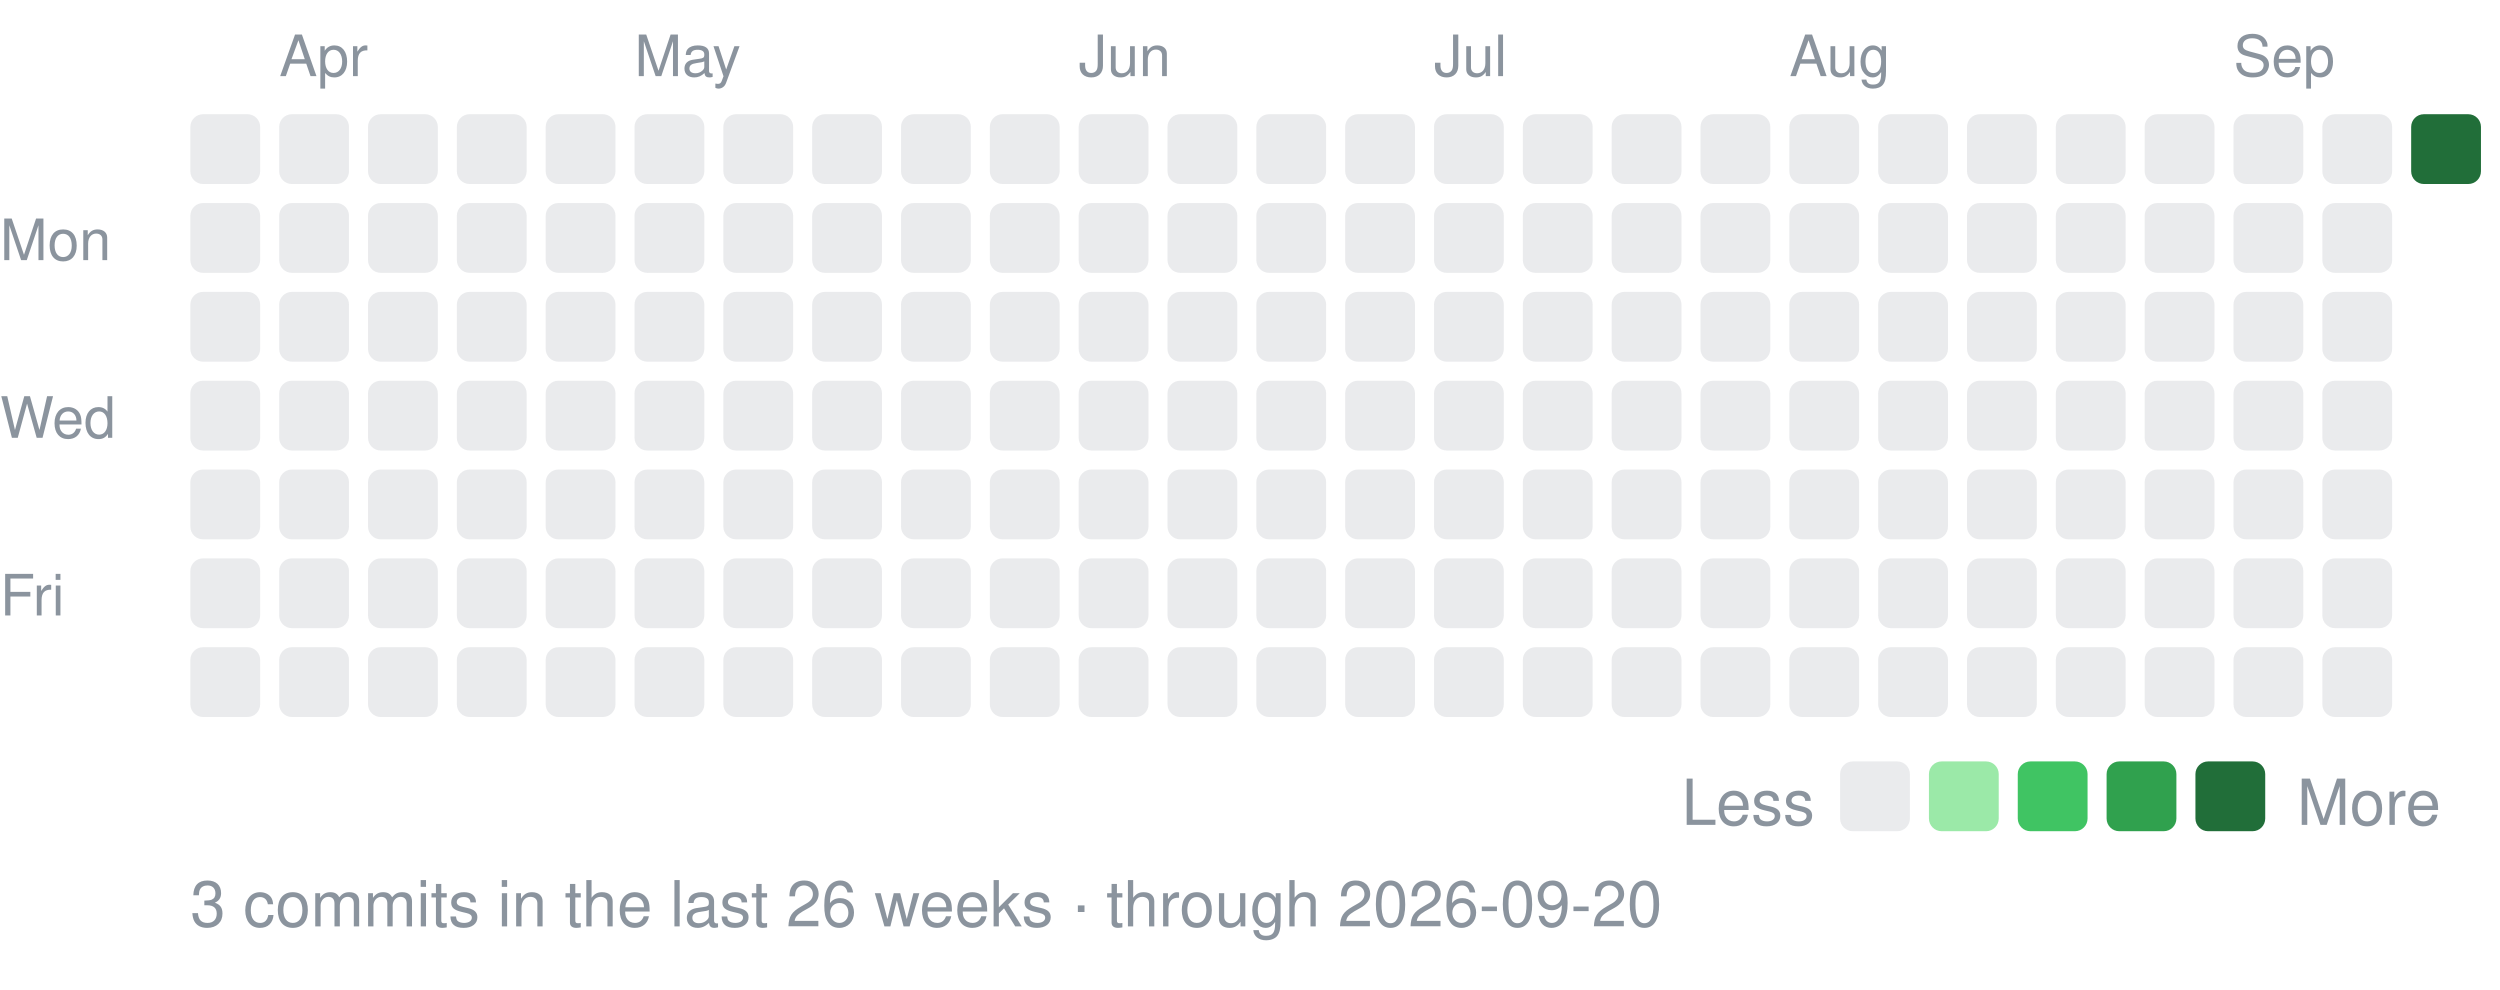
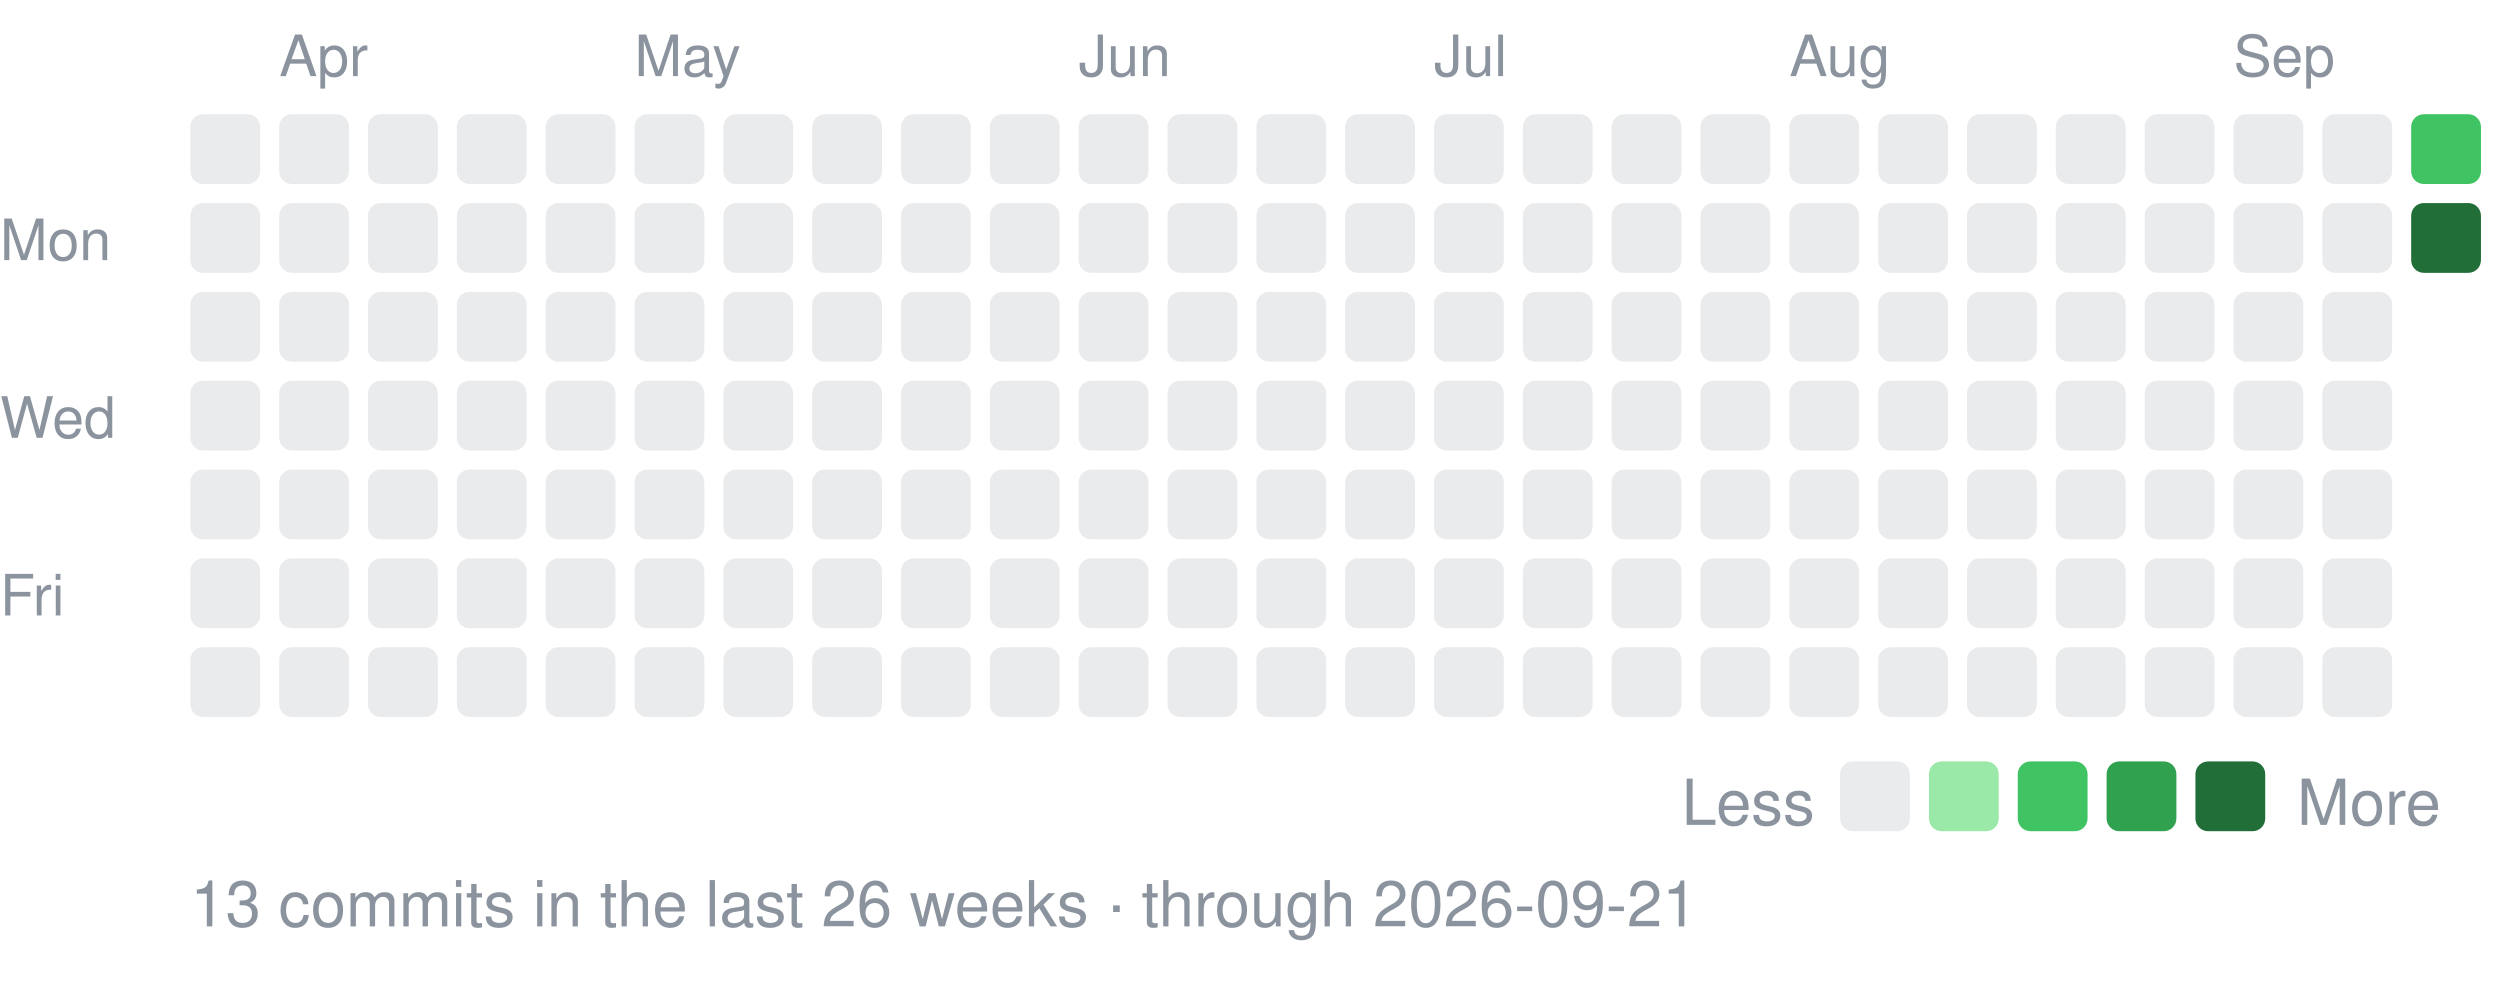
<svg xmlns="http://www.w3.org/2000/svg" width="394" height="156" viewBox="0 0 394 156" role="img">
  <g font-family="-apple-system,BlinkMacSystemFont,Segoe UI,Helvetica,Arial,PingFang SC,sans-serif" font-size="9" fill="#8b949e">
    <text x="44" y="12">Apr</text>
    <text x="100" y="12">May</text>
    <text x="170" y="12">Jun</text>
    <text x="226" y="12">Jul</text>
    <text x="282" y="12">Aug</text>
    <text x="352" y="12">Sep</text>
    <text x="0" y="41">Mon</text>
    <text x="0" y="69">Wed</text>
    <text x="0" y="97">Fri</text>
  </g>
  <rect x="30" y="18" width="11" height="11" rx="2" fill="rgba(139,148,158,0.18)" />
  <rect x="30" y="32" width="11" height="11" rx="2" fill="rgba(139,148,158,0.18)" />
  <rect x="30" y="46" width="11" height="11" rx="2" fill="rgba(139,148,158,0.18)" />
  <rect x="30" y="60" width="11" height="11" rx="2" fill="rgba(139,148,158,0.18)" />
  <rect x="30" y="74" width="11" height="11" rx="2" fill="rgba(139,148,158,0.18)" />
  <rect x="30" y="88" width="11" height="11" rx="2" fill="rgba(139,148,158,0.18)" />
  <rect x="30" y="102" width="11" height="11" rx="2" fill="rgba(139,148,158,0.18)" />
  <rect x="44" y="18" width="11" height="11" rx="2" fill="rgba(139,148,158,0.18)" />
  <rect x="44" y="32" width="11" height="11" rx="2" fill="rgba(139,148,158,0.18)" />
  <rect x="44" y="46" width="11" height="11" rx="2" fill="rgba(139,148,158,0.18)" />
  <rect x="44" y="60" width="11" height="11" rx="2" fill="rgba(139,148,158,0.18)" />
  <rect x="44" y="74" width="11" height="11" rx="2" fill="rgba(139,148,158,0.18)" />
  <rect x="44" y="88" width="11" height="11" rx="2" fill="rgba(139,148,158,0.18)" />
  <rect x="44" y="102" width="11" height="11" rx="2" fill="rgba(139,148,158,0.18)" />
  <rect x="58" y="18" width="11" height="11" rx="2" fill="rgba(139,148,158,0.18)" />
  <rect x="58" y="32" width="11" height="11" rx="2" fill="rgba(139,148,158,0.18)" />
  <rect x="58" y="46" width="11" height="11" rx="2" fill="rgba(139,148,158,0.18)" />
  <rect x="58" y="60" width="11" height="11" rx="2" fill="rgba(139,148,158,0.18)" />
  <rect x="58" y="74" width="11" height="11" rx="2" fill="rgba(139,148,158,0.18)" />
  <rect x="58" y="88" width="11" height="11" rx="2" fill="rgba(139,148,158,0.18)" />
  <rect x="58" y="102" width="11" height="11" rx="2" fill="rgba(139,148,158,0.18)" />
  <rect x="72" y="18" width="11" height="11" rx="2" fill="rgba(139,148,158,0.18)" />
  <rect x="72" y="32" width="11" height="11" rx="2" fill="rgba(139,148,158,0.18)" />
  <rect x="72" y="46" width="11" height="11" rx="2" fill="rgba(139,148,158,0.18)" />
  <rect x="72" y="60" width="11" height="11" rx="2" fill="rgba(139,148,158,0.18)" />
  <rect x="72" y="74" width="11" height="11" rx="2" fill="rgba(139,148,158,0.18)" />
  <rect x="72" y="88" width="11" height="11" rx="2" fill="rgba(139,148,158,0.18)" />
  <rect x="72" y="102" width="11" height="11" rx="2" fill="rgba(139,148,158,0.18)" />
  <rect x="86" y="18" width="11" height="11" rx="2" fill="rgba(139,148,158,0.18)" />
  <rect x="86" y="32" width="11" height="11" rx="2" fill="rgba(139,148,158,0.18)" />
  <rect x="86" y="46" width="11" height="11" rx="2" fill="rgba(139,148,158,0.18)" />
  <rect x="86" y="60" width="11" height="11" rx="2" fill="rgba(139,148,158,0.18)" />
  <rect x="86" y="74" width="11" height="11" rx="2" fill="rgba(139,148,158,0.18)" />
  <rect x="86" y="88" width="11" height="11" rx="2" fill="rgba(139,148,158,0.18)" />
  <rect x="86" y="102" width="11" height="11" rx="2" fill="rgba(139,148,158,0.18)" />
  <rect x="100" y="18" width="11" height="11" rx="2" fill="rgba(139,148,158,0.18)" />
  <rect x="100" y="32" width="11" height="11" rx="2" fill="rgba(139,148,158,0.18)" />
  <rect x="100" y="46" width="11" height="11" rx="2" fill="rgba(139,148,158,0.18)" />
  <rect x="100" y="60" width="11" height="11" rx="2" fill="rgba(139,148,158,0.18)" />
  <rect x="100" y="74" width="11" height="11" rx="2" fill="rgba(139,148,158,0.18)" />
  <rect x="100" y="88" width="11" height="11" rx="2" fill="rgba(139,148,158,0.18)" />
  <rect x="100" y="102" width="11" height="11" rx="2" fill="rgba(139,148,158,0.18)" />
  <rect x="114" y="18" width="11" height="11" rx="2" fill="rgba(139,148,158,0.18)" />
  <rect x="114" y="32" width="11" height="11" rx="2" fill="rgba(139,148,158,0.18)" />
  <rect x="114" y="46" width="11" height="11" rx="2" fill="rgba(139,148,158,0.18)" />
  <rect x="114" y="60" width="11" height="11" rx="2" fill="rgba(139,148,158,0.18)" />
  <rect x="114" y="74" width="11" height="11" rx="2" fill="rgba(139,148,158,0.18)" />
  <rect x="114" y="88" width="11" height="11" rx="2" fill="rgba(139,148,158,0.18)" />
  <rect x="114" y="102" width="11" height="11" rx="2" fill="rgba(139,148,158,0.18)" />
  <rect x="128" y="18" width="11" height="11" rx="2" fill="rgba(139,148,158,0.18)" />
  <rect x="128" y="32" width="11" height="11" rx="2" fill="rgba(139,148,158,0.18)" />
  <rect x="128" y="46" width="11" height="11" rx="2" fill="rgba(139,148,158,0.18)" />
  <rect x="128" y="60" width="11" height="11" rx="2" fill="rgba(139,148,158,0.18)" />
  <rect x="128" y="74" width="11" height="11" rx="2" fill="rgba(139,148,158,0.18)" />
  <rect x="128" y="88" width="11" height="11" rx="2" fill="rgba(139,148,158,0.18)" />
  <rect x="128" y="102" width="11" height="11" rx="2" fill="rgba(139,148,158,0.18)" />
  <rect x="142" y="18" width="11" height="11" rx="2" fill="rgba(139,148,158,0.18)" />
  <rect x="142" y="32" width="11" height="11" rx="2" fill="rgba(139,148,158,0.18)" />
  <rect x="142" y="46" width="11" height="11" rx="2" fill="rgba(139,148,158,0.18)" />
  <rect x="142" y="60" width="11" height="11" rx="2" fill="rgba(139,148,158,0.18)" />
  <rect x="142" y="74" width="11" height="11" rx="2" fill="rgba(139,148,158,0.18)" />
  <rect x="142" y="88" width="11" height="11" rx="2" fill="rgba(139,148,158,0.18)" />
  <rect x="142" y="102" width="11" height="11" rx="2" fill="rgba(139,148,158,0.18)" />
  <rect x="156" y="18" width="11" height="11" rx="2" fill="rgba(139,148,158,0.18)" />
  <rect x="156" y="32" width="11" height="11" rx="2" fill="rgba(139,148,158,0.18)" />
  <rect x="156" y="46" width="11" height="11" rx="2" fill="rgba(139,148,158,0.18)" />
  <rect x="156" y="60" width="11" height="11" rx="2" fill="rgba(139,148,158,0.18)" />
  <rect x="156" y="74" width="11" height="11" rx="2" fill="rgba(139,148,158,0.18)" />
  <rect x="156" y="88" width="11" height="11" rx="2" fill="rgba(139,148,158,0.18)" />
  <rect x="156" y="102" width="11" height="11" rx="2" fill="rgba(139,148,158,0.18)" />
  <rect x="170" y="18" width="11" height="11" rx="2" fill="rgba(139,148,158,0.18)" />
  <rect x="170" y="32" width="11" height="11" rx="2" fill="rgba(139,148,158,0.18)" />
  <rect x="170" y="46" width="11" height="11" rx="2" fill="rgba(139,148,158,0.18)" />
  <rect x="170" y="60" width="11" height="11" rx="2" fill="rgba(139,148,158,0.18)" />
  <rect x="170" y="74" width="11" height="11" rx="2" fill="rgba(139,148,158,0.18)" />
  <rect x="170" y="88" width="11" height="11" rx="2" fill="rgba(139,148,158,0.18)" />
  <rect x="170" y="102" width="11" height="11" rx="2" fill="rgba(139,148,158,0.18)" />
  <rect x="184" y="18" width="11" height="11" rx="2" fill="rgba(139,148,158,0.18)" />
  <rect x="184" y="32" width="11" height="11" rx="2" fill="rgba(139,148,158,0.18)" />
  <rect x="184" y="46" width="11" height="11" rx="2" fill="rgba(139,148,158,0.18)" />
  <rect x="184" y="60" width="11" height="11" rx="2" fill="rgba(139,148,158,0.18)" />
  <rect x="184" y="74" width="11" height="11" rx="2" fill="rgba(139,148,158,0.18)" />
  <rect x="184" y="88" width="11" height="11" rx="2" fill="rgba(139,148,158,0.18)" />
  <rect x="184" y="102" width="11" height="11" rx="2" fill="rgba(139,148,158,0.18)" />
  <rect x="198" y="18" width="11" height="11" rx="2" fill="rgba(139,148,158,0.18)" />
  <rect x="198" y="32" width="11" height="11" rx="2" fill="rgba(139,148,158,0.18)" />
  <rect x="198" y="46" width="11" height="11" rx="2" fill="rgba(139,148,158,0.18)" />
  <rect x="198" y="60" width="11" height="11" rx="2" fill="rgba(139,148,158,0.18)" />
  <rect x="198" y="74" width="11" height="11" rx="2" fill="rgba(139,148,158,0.18)" />
  <rect x="198" y="88" width="11" height="11" rx="2" fill="rgba(139,148,158,0.18)" />
  <rect x="198" y="102" width="11" height="11" rx="2" fill="rgba(139,148,158,0.18)" />
  <rect x="212" y="18" width="11" height="11" rx="2" fill="rgba(139,148,158,0.18)" />
  <rect x="212" y="32" width="11" height="11" rx="2" fill="rgba(139,148,158,0.18)" />
  <rect x="212" y="46" width="11" height="11" rx="2" fill="rgba(139,148,158,0.18)" />
  <rect x="212" y="60" width="11" height="11" rx="2" fill="rgba(139,148,158,0.18)" />
  <rect x="212" y="74" width="11" height="11" rx="2" fill="rgba(139,148,158,0.18)" />
  <rect x="212" y="88" width="11" height="11" rx="2" fill="rgba(139,148,158,0.18)" />
  <rect x="212" y="102" width="11" height="11" rx="2" fill="rgba(139,148,158,0.18)" />
  <rect x="226" y="18" width="11" height="11" rx="2" fill="rgba(139,148,158,0.18)" />
  <rect x="226" y="32" width="11" height="11" rx="2" fill="rgba(139,148,158,0.18)" />
  <rect x="226" y="46" width="11" height="11" rx="2" fill="rgba(139,148,158,0.18)" />
  <rect x="226" y="60" width="11" height="11" rx="2" fill="rgba(139,148,158,0.18)" />
  <rect x="226" y="74" width="11" height="11" rx="2" fill="rgba(139,148,158,0.18)" />
  <rect x="226" y="88" width="11" height="11" rx="2" fill="rgba(139,148,158,0.18)" />
  <rect x="226" y="102" width="11" height="11" rx="2" fill="rgba(139,148,158,0.18)" />
  <rect x="240" y="18" width="11" height="11" rx="2" fill="rgba(139,148,158,0.18)" />
  <rect x="240" y="32" width="11" height="11" rx="2" fill="rgba(139,148,158,0.18)" />
  <rect x="240" y="46" width="11" height="11" rx="2" fill="rgba(139,148,158,0.18)" />
  <rect x="240" y="60" width="11" height="11" rx="2" fill="rgba(139,148,158,0.18)" />
  <rect x="240" y="74" width="11" height="11" rx="2" fill="rgba(139,148,158,0.18)" />
  <rect x="240" y="88" width="11" height="11" rx="2" fill="rgba(139,148,158,0.18)" />
  <rect x="240" y="102" width="11" height="11" rx="2" fill="rgba(139,148,158,0.18)" />
  <rect x="254" y="18" width="11" height="11" rx="2" fill="rgba(139,148,158,0.18)" />
  <rect x="254" y="32" width="11" height="11" rx="2" fill="rgba(139,148,158,0.18)" />
  <rect x="254" y="46" width="11" height="11" rx="2" fill="rgba(139,148,158,0.18)" />
  <rect x="254" y="60" width="11" height="11" rx="2" fill="rgba(139,148,158,0.18)" />
  <rect x="254" y="74" width="11" height="11" rx="2" fill="rgba(139,148,158,0.18)" />
  <rect x="254" y="88" width="11" height="11" rx="2" fill="rgba(139,148,158,0.18)" />
  <rect x="254" y="102" width="11" height="11" rx="2" fill="rgba(139,148,158,0.18)" />
  <rect x="268" y="18" width="11" height="11" rx="2" fill="rgba(139,148,158,0.18)" />
  <rect x="268" y="32" width="11" height="11" rx="2" fill="rgba(139,148,158,0.18)" />
  <rect x="268" y="46" width="11" height="11" rx="2" fill="rgba(139,148,158,0.18)" />
  <rect x="268" y="60" width="11" height="11" rx="2" fill="rgba(139,148,158,0.18)" />
  <rect x="268" y="74" width="11" height="11" rx="2" fill="rgba(139,148,158,0.18)" />
  <rect x="268" y="88" width="11" height="11" rx="2" fill="rgba(139,148,158,0.18)" />
  <rect x="268" y="102" width="11" height="11" rx="2" fill="rgba(139,148,158,0.18)" />
  <rect x="282" y="18" width="11" height="11" rx="2" fill="rgba(139,148,158,0.18)" />
  <rect x="282" y="32" width="11" height="11" rx="2" fill="rgba(139,148,158,0.18)" />
  <rect x="282" y="46" width="11" height="11" rx="2" fill="rgba(139,148,158,0.18)" />
  <rect x="282" y="60" width="11" height="11" rx="2" fill="rgba(139,148,158,0.18)" />
  <rect x="282" y="74" width="11" height="11" rx="2" fill="rgba(139,148,158,0.18)" />
  <rect x="282" y="88" width="11" height="11" rx="2" fill="rgba(139,148,158,0.18)" />
  <rect x="282" y="102" width="11" height="11" rx="2" fill="rgba(139,148,158,0.18)" />
  <rect x="296" y="18" width="11" height="11" rx="2" fill="rgba(139,148,158,0.18)" />
  <rect x="296" y="32" width="11" height="11" rx="2" fill="rgba(139,148,158,0.18)" />
  <rect x="296" y="46" width="11" height="11" rx="2" fill="rgba(139,148,158,0.18)" />
  <rect x="296" y="60" width="11" height="11" rx="2" fill="rgba(139,148,158,0.18)" />
  <rect x="296" y="74" width="11" height="11" rx="2" fill="rgba(139,148,158,0.18)" />
  <rect x="296" y="88" width="11" height="11" rx="2" fill="rgba(139,148,158,0.18)" />
  <rect x="296" y="102" width="11" height="11" rx="2" fill="rgba(139,148,158,0.18)" />
  <rect x="310" y="18" width="11" height="11" rx="2" fill="rgba(139,148,158,0.18)" />
  <rect x="310" y="32" width="11" height="11" rx="2" fill="rgba(139,148,158,0.18)" />
  <rect x="310" y="46" width="11" height="11" rx="2" fill="rgba(139,148,158,0.18)" />
  <rect x="310" y="60" width="11" height="11" rx="2" fill="rgba(139,148,158,0.18)" />
  <rect x="310" y="74" width="11" height="11" rx="2" fill="rgba(139,148,158,0.18)" />
  <rect x="310" y="88" width="11" height="11" rx="2" fill="rgba(139,148,158,0.18)" />
  <rect x="310" y="102" width="11" height="11" rx="2" fill="rgba(139,148,158,0.18)" />
  <rect x="324" y="18" width="11" height="11" rx="2" fill="rgba(139,148,158,0.18)" />
  <rect x="324" y="32" width="11" height="11" rx="2" fill="rgba(139,148,158,0.18)" />
  <rect x="324" y="46" width="11" height="11" rx="2" fill="rgba(139,148,158,0.18)" />
  <rect x="324" y="60" width="11" height="11" rx="2" fill="rgba(139,148,158,0.18)" />
  <rect x="324" y="74" width="11" height="11" rx="2" fill="rgba(139,148,158,0.18)" />
  <rect x="324" y="88" width="11" height="11" rx="2" fill="rgba(139,148,158,0.18)" />
  <rect x="324" y="102" width="11" height="11" rx="2" fill="rgba(139,148,158,0.18)" />
  <rect x="338" y="18" width="11" height="11" rx="2" fill="rgba(139,148,158,0.18)" />
  <rect x="338" y="32" width="11" height="11" rx="2" fill="rgba(139,148,158,0.18)" />
  <rect x="338" y="46" width="11" height="11" rx="2" fill="rgba(139,148,158,0.18)" />
  <rect x="338" y="60" width="11" height="11" rx="2" fill="rgba(139,148,158,0.18)" />
  <rect x="338" y="74" width="11" height="11" rx="2" fill="rgba(139,148,158,0.18)" />
  <rect x="338" y="88" width="11" height="11" rx="2" fill="rgba(139,148,158,0.18)" />
  <rect x="338" y="102" width="11" height="11" rx="2" fill="rgba(139,148,158,0.18)" />
  <rect x="352" y="18" width="11" height="11" rx="2" fill="rgba(139,148,158,0.18)" />
  <rect x="352" y="32" width="11" height="11" rx="2" fill="rgba(139,148,158,0.18)" />
  <rect x="352" y="46" width="11" height="11" rx="2" fill="rgba(139,148,158,0.18)" />
  <rect x="352" y="60" width="11" height="11" rx="2" fill="rgba(139,148,158,0.18)" />
  <rect x="352" y="74" width="11" height="11" rx="2" fill="rgba(139,148,158,0.18)" />
  <rect x="352" y="88" width="11" height="11" rx="2" fill="rgba(139,148,158,0.18)" />
  <rect x="352" y="102" width="11" height="11" rx="2" fill="rgba(139,148,158,0.18)" />
  <rect x="366" y="18" width="11" height="11" rx="2" fill="rgba(139,148,158,0.18)" />
  <rect x="366" y="32" width="11" height="11" rx="2" fill="rgba(139,148,158,0.18)" />
  <rect x="366" y="46" width="11" height="11" rx="2" fill="rgba(139,148,158,0.18)" />
  <rect x="366" y="60" width="11" height="11" rx="2" fill="rgba(139,148,158,0.18)" />
  <rect x="366" y="74" width="11" height="11" rx="2" fill="rgba(139,148,158,0.18)" />
  <rect x="366" y="88" width="11" height="11" rx="2" fill="rgba(139,148,158,0.18)" />
  <rect x="366" y="102" width="11" height="11" rx="2" fill="rgba(139,148,158,0.18)" />
-   <rect x="380" y="18" width="11" height="11" rx="2" fill="#216e39" />
+   <rect x="380" y="18" width="11" height="11" rx="2" fill="#40c463" />
+   <rect x="380" y="32" width="11" height="11" rx="2" fill="#216e39" />
  <g font-family="-apple-system,BlinkMacSystemFont,Segoe UI,Helvetica,Arial,PingFang SC,sans-serif" font-size="10" fill="#8b949e">
-     <text x="30" y="146">3 commits in the last 26 weeks · through 2026-09-20</text>
+     <text x="30" y="146">13 commits in the last 26 weeks · through 2026-09-21</text>
    <text x="286" y="130" text-anchor="end">Less</text>
    <rect x="290" y="120" width="11" height="11" rx="2" fill="rgba(139,148,158,0.18)" />
    <rect x="304" y="120" width="11" height="11" rx="2" fill="#9be9a8" />
    <rect x="318" y="120" width="11" height="11" rx="2" fill="#40c463" />
    <rect x="332" y="120" width="11" height="11" rx="2" fill="#30a14e" />
    <rect x="346" y="120" width="11" height="11" rx="2" fill="#216e39" />
    <text x="362" y="130">More</text>
  </g>
</svg>
